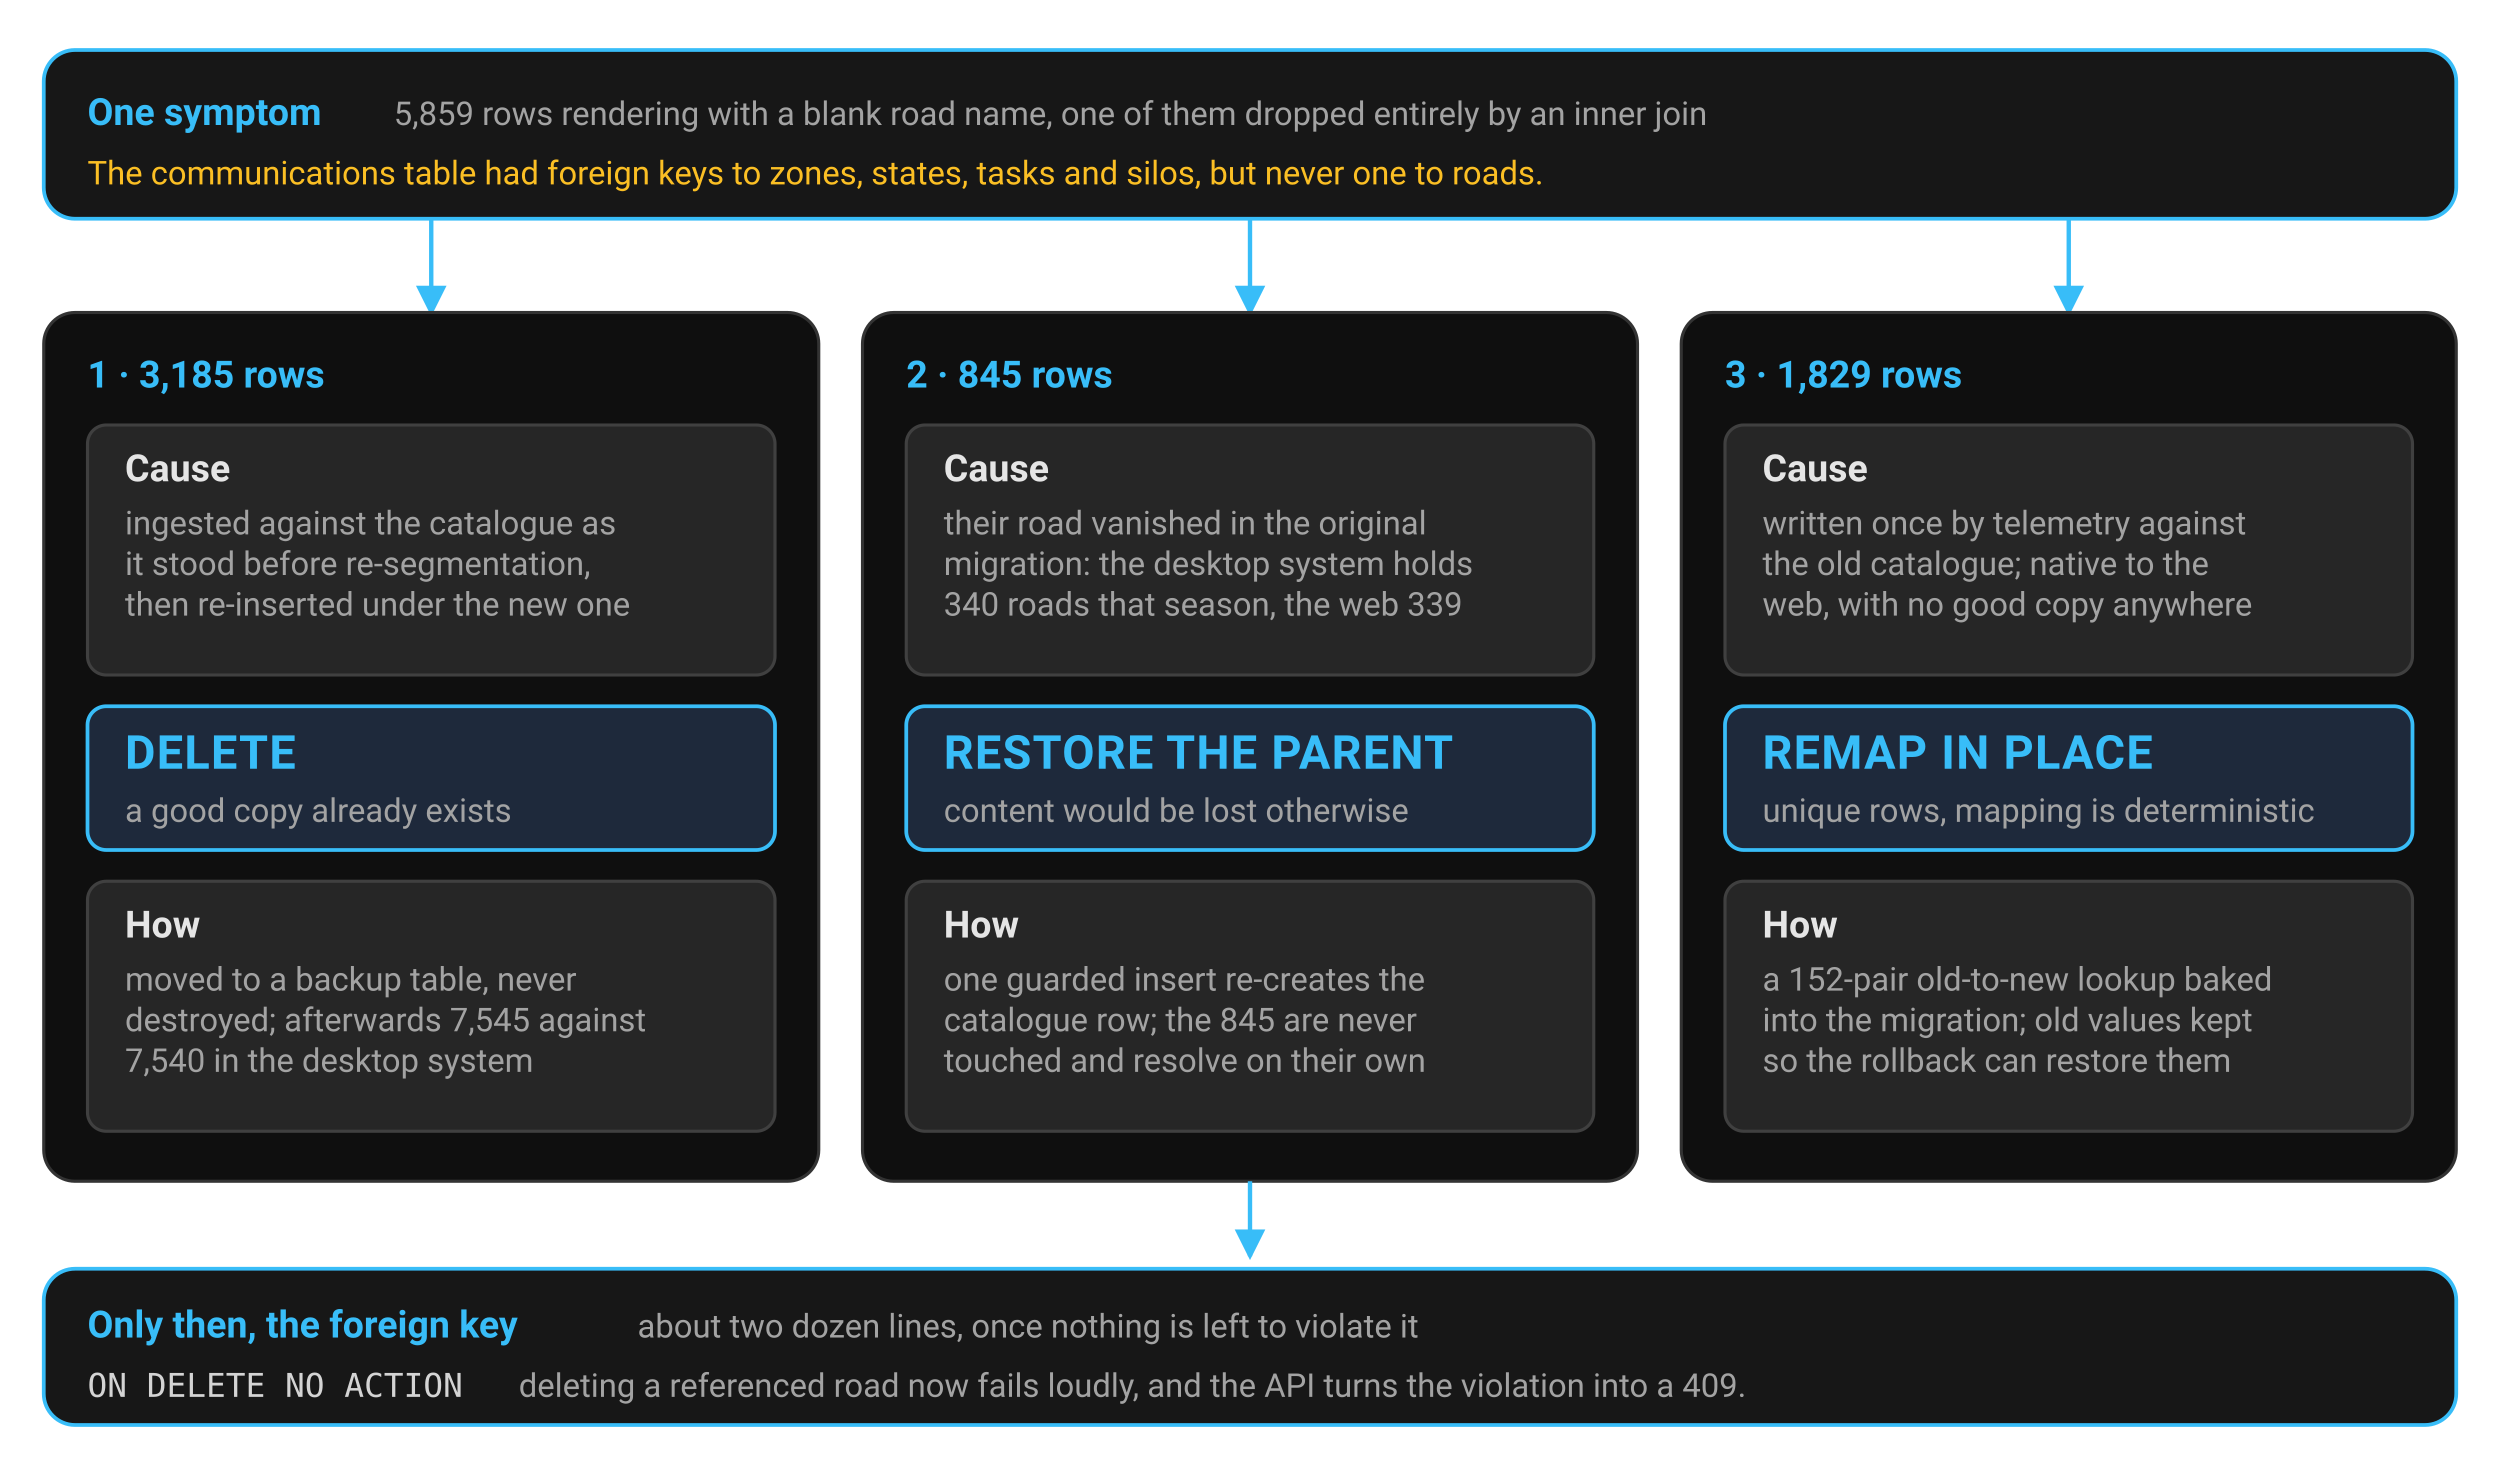
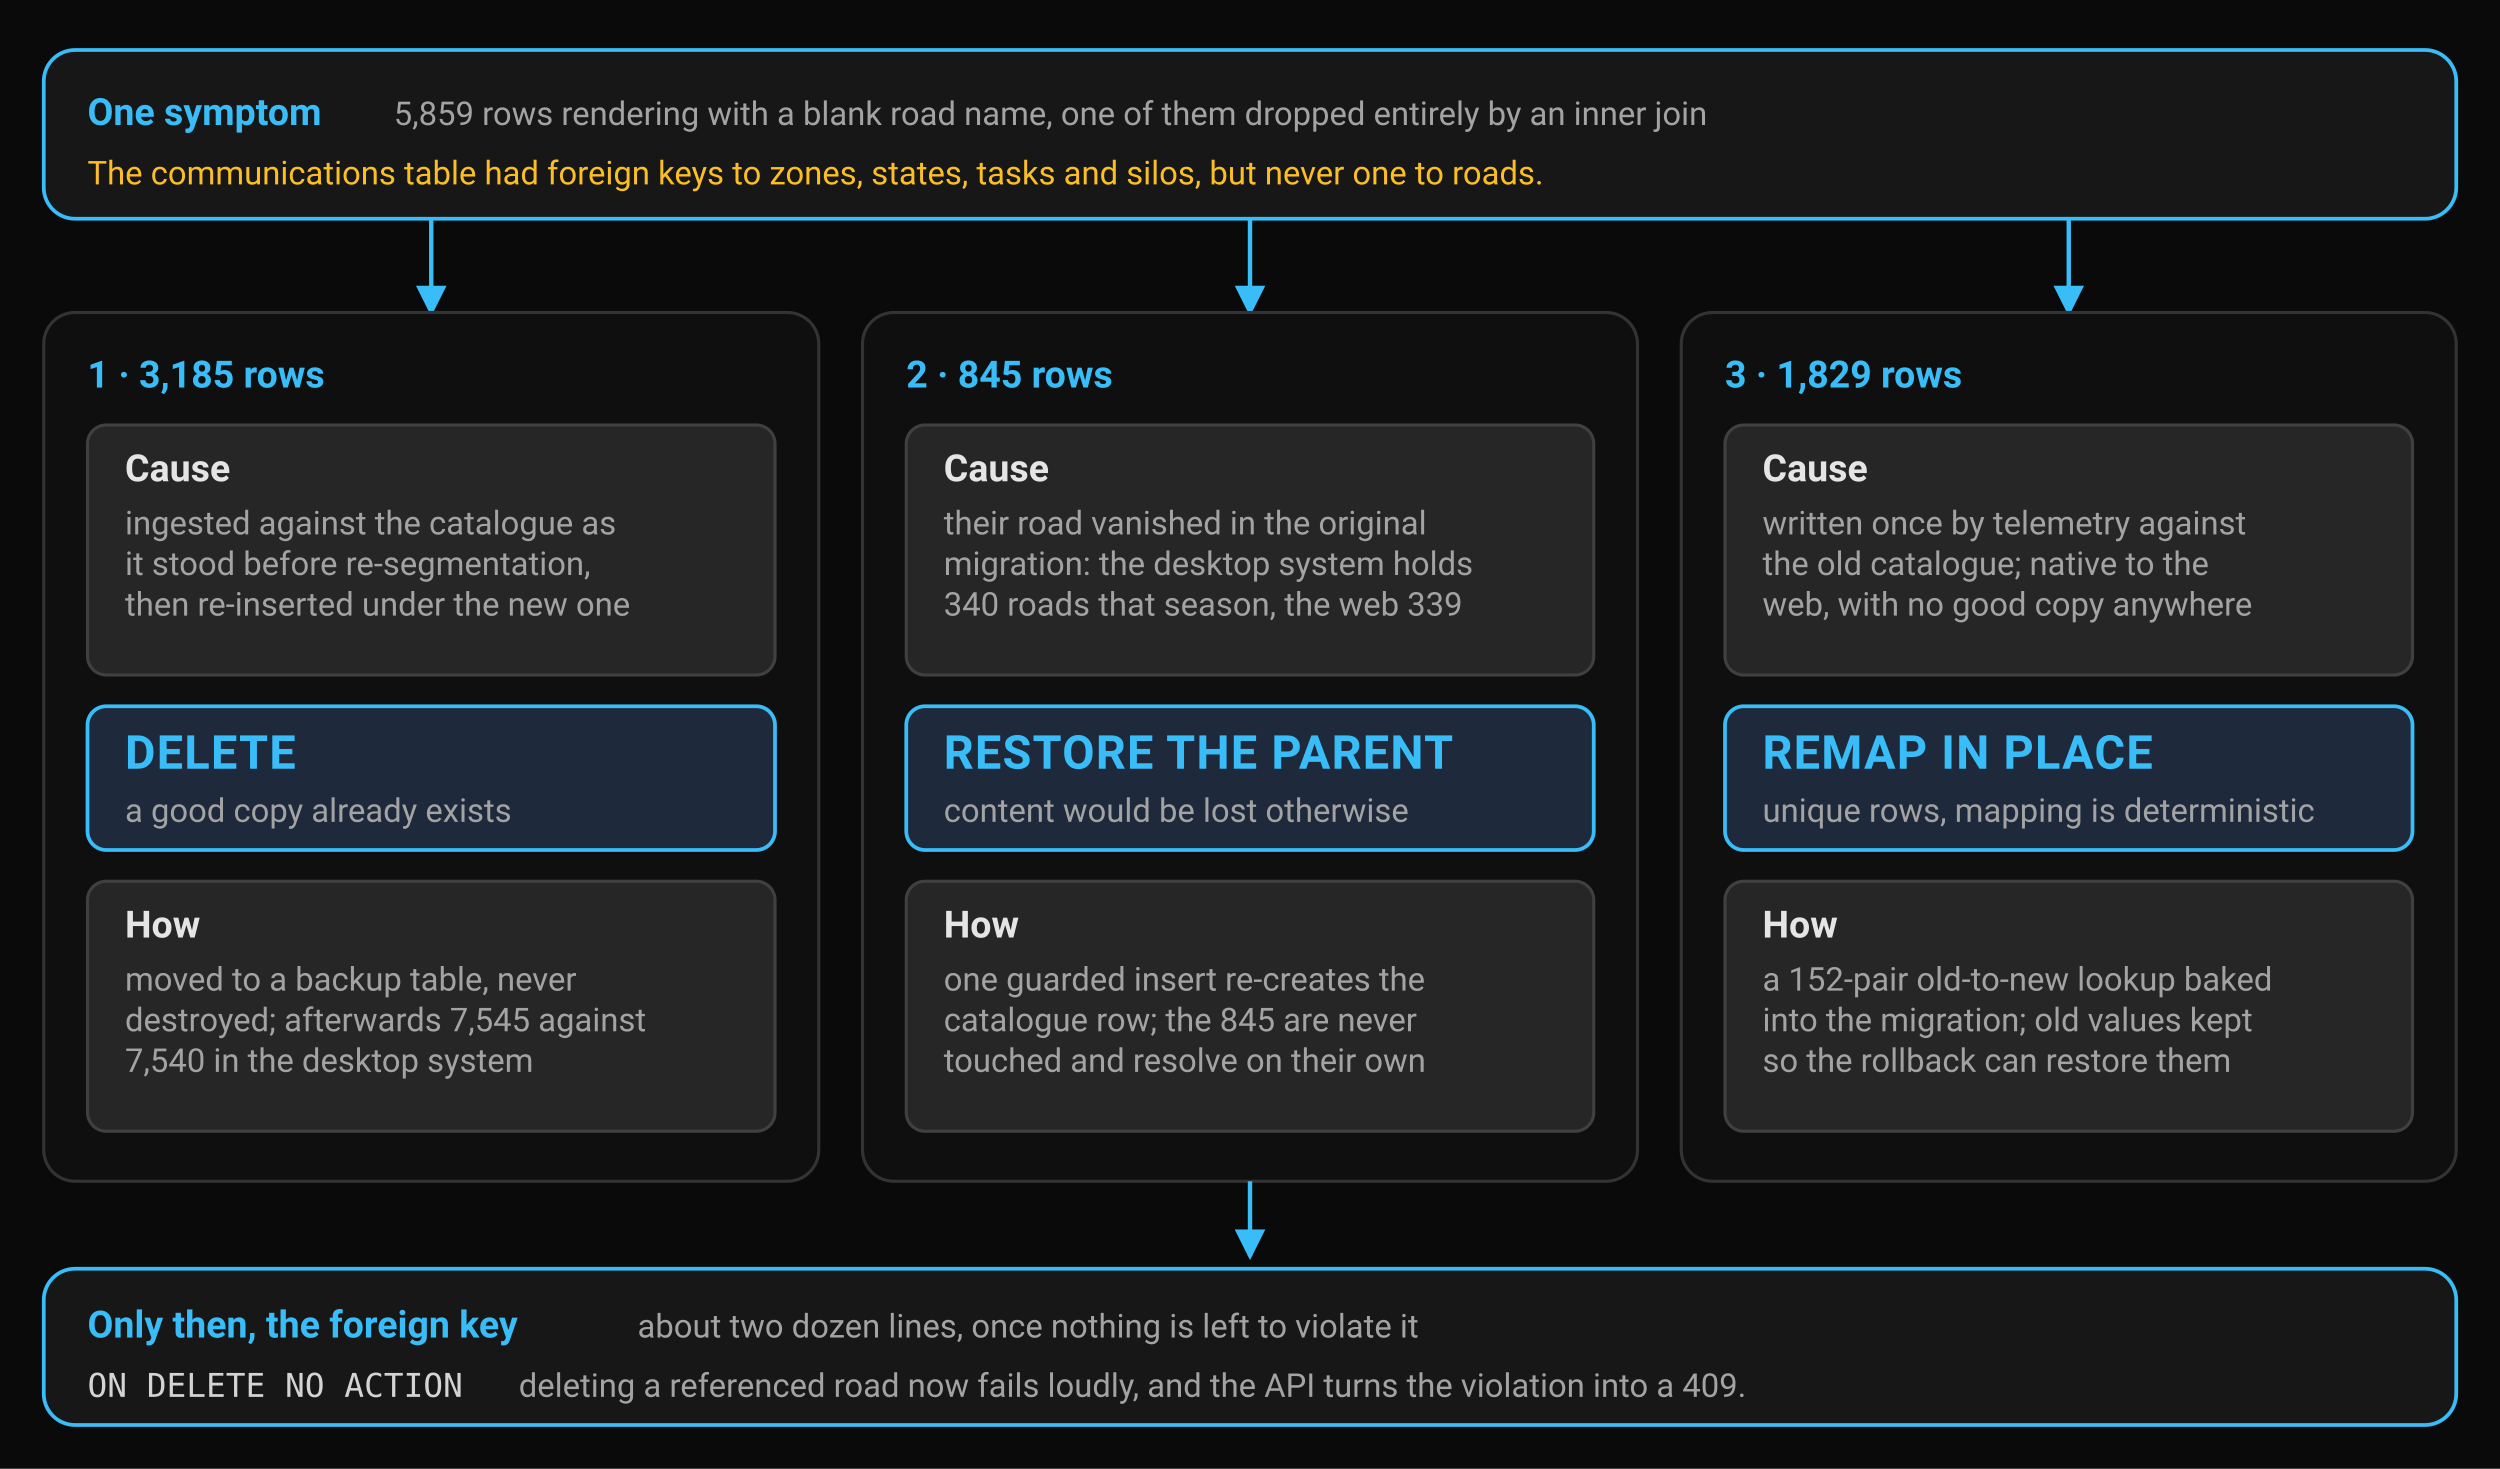
<svg xmlns="http://www.w3.org/2000/svg" viewBox="0 0 800 470" width="800" height="470" role="img" aria-labelledby="title desc">
  <style>
+     /* Opaque page colour: the figure stays legible outside the site (own tab, feed readers). */
+     svg { background: #0a0a0a; }
    .lane { fill: #0f0f0f; stroke: #333333; stroke-width: 1; }
    .box { fill: #171717; stroke: #404040; stroke-width: 1; }
    .box-accent { fill: #171717; stroke: #38bdf8; stroke-width: 1.2; }
    .inner { fill: #262626; stroke: #404040; stroke-width: 1; }
    .verb-box { fill: #1e293b; stroke: #38bdf8; stroke-width: 1.2; }
    .t { font: 600 12px ui-sans-serif, system-ui, -apple-system, "Segoe UI", Roboto, sans-serif; fill: #e5e5e5; }
    .s { font: 10.5px ui-sans-serif, system-ui, -apple-system, "Segoe UI", Roboto, sans-serif; fill: #a3a3a3; }
    .k { font: 600 12px ui-sans-serif, system-ui, -apple-system, "Segoe UI", Roboto, sans-serif; fill: #38bdf8; }
    .verb { font: 700 15px ui-sans-serif, system-ui, -apple-system, "Segoe UI", Roboto, sans-serif; fill: #38bdf8; letter-spacing: 0.4px; }
    .lbl { font: 11px ui-sans-serif, system-ui, -apple-system, "Segoe UI", Roboto, sans-serif; fill: #d4d4d4; }
    .mono { font: 10.5px ui-monospace, SFMono-Regular, Menlo, Consolas, monospace; fill: #d4d4d4; }
    .warn { fill: #fbbf24; }
    .arrow { stroke: #38bdf8; stroke-width: 1.4; fill: none; }
  </style>
+   <rect width="100%" height="100%" fill="#0a0a0a" />
  <defs>
    <marker id="ah" viewBox="0 0 8 8" refX="7" refY="4" markerWidth="7" markerHeight="7" orient="auto">
      <path d="M 0 0 L 8 4 L 0 8 z" fill="#38bdf8" />
    </marker>
  </defs>
  <rect class="box-accent" x="14" y="16" width="772" height="54" rx="10" />
  <text class="k" x="28" y="40">One symptom</text>
  <text class="s" x="126" y="40">5,859 rows rendering with a blank road name, one of them dropped entirely by an inner join</text>
  <text class="warn s" x="28" y="59">The communications table had foreign keys to zones, states, tasks and silos, but never one to roads.</text>
  <path class="arrow" d="M 138 70 L 138 100" marker-end="url(#ah)" />
  <path class="arrow" d="M 400 70 L 400 100" marker-end="url(#ah)" />
  <path class="arrow" d="M 662 70 L 662 100" marker-end="url(#ah)" />
  <rect class="lane" x="14" y="100" width="248" height="278" rx="10" />
  <text class="k" x="28" y="124">1 · 3,185 rows</text>
  <rect class="inner" x="28" y="136" width="220" height="80" rx="6" />
  <text class="t" x="40" y="154">Cause</text>
  <text class="s" x="40" y="171">ingested against the catalogue as</text>
  <text class="s" x="40" y="184">it stood before re-segmentation,</text>
  <text class="s" x="40" y="197">then re-inserted under the new one</text>
  <rect class="verb-box" x="28" y="226" width="220" height="46" rx="6" />
  <text class="verb" x="40" y="246">DELETE</text>
  <text class="s" x="40" y="263">a good copy already exists</text>
  <rect class="inner" x="28" y="282" width="220" height="80" rx="6" />
  <text class="t" x="40" y="300">How</text>
  <text class="s" x="40" y="317">moved to a backup table, never</text>
  <text class="s" x="40" y="330">destroyed; afterwards 7,545 against</text>
  <text class="s" x="40" y="343">7,540 in the desktop system</text>
  <rect class="lane" x="276" y="100" width="248" height="278" rx="10" />
  <text class="k" x="290" y="124">2 · 845 rows</text>
  <rect class="inner" x="290" y="136" width="220" height="80" rx="6" />
  <text class="t" x="302" y="154">Cause</text>
  <text class="s" x="302" y="171">their road vanished in the original</text>
  <text class="s" x="302" y="184">migration: the desktop system holds</text>
  <text class="s" x="302" y="197">340 roads that season, the web 339</text>
  <rect class="verb-box" x="290" y="226" width="220" height="46" rx="6" />
  <text class="verb" x="302" y="246">RESTORE THE PARENT</text>
  <text class="s" x="302" y="263">content would be lost otherwise</text>
  <rect class="inner" x="290" y="282" width="220" height="80" rx="6" />
  <text class="t" x="302" y="300">How</text>
  <text class="s" x="302" y="317">one guarded insert re-creates the</text>
  <text class="s" x="302" y="330">catalogue row; the 845 are never</text>
  <text class="s" x="302" y="343">touched and resolve on their own</text>
  <rect class="lane" x="538" y="100" width="248" height="278" rx="10" />
  <text class="k" x="552" y="124">3 · 1,829 rows</text>
  <rect class="inner" x="552" y="136" width="220" height="80" rx="6" />
  <text class="t" x="564" y="154">Cause</text>
  <text class="s" x="564" y="171">written once by telemetry against</text>
  <text class="s" x="564" y="184">the old catalogue; native to the</text>
  <text class="s" x="564" y="197">web, with no good copy anywhere</text>
  <rect class="verb-box" x="552" y="226" width="220" height="46" rx="6" />
  <text class="verb" x="564" y="246">REMAP IN PLACE</text>
  <text class="s" x="564" y="263">unique rows, mapping is deterministic</text>
  <rect class="inner" x="552" y="282" width="220" height="80" rx="6" />
  <text class="t" x="564" y="300">How</text>
  <text class="s" x="564" y="317">a 152-pair old-to-new lookup baked</text>
  <text class="s" x="564" y="330">into the migration; old values kept</text>
  <text class="s" x="564" y="343">so the rollback can restore them</text>
  <path class="arrow" d="M 400 378 L 400 402" marker-end="url(#ah)" />
  <rect class="box-accent" x="14" y="406" width="772" height="50" rx="10" />
  <text class="k" x="28" y="428">Only then, the foreign key</text>
  <text class="s" x="204" y="428">about two dozen lines, once nothing is left to violate it</text>
  <text class="mono" x="28" y="447">ON DELETE NO ACTION</text>
  <text class="s" x="166" y="447">deleting a referenced road now fails loudly, and the API turns the violation into a 409.</text>
</svg>
